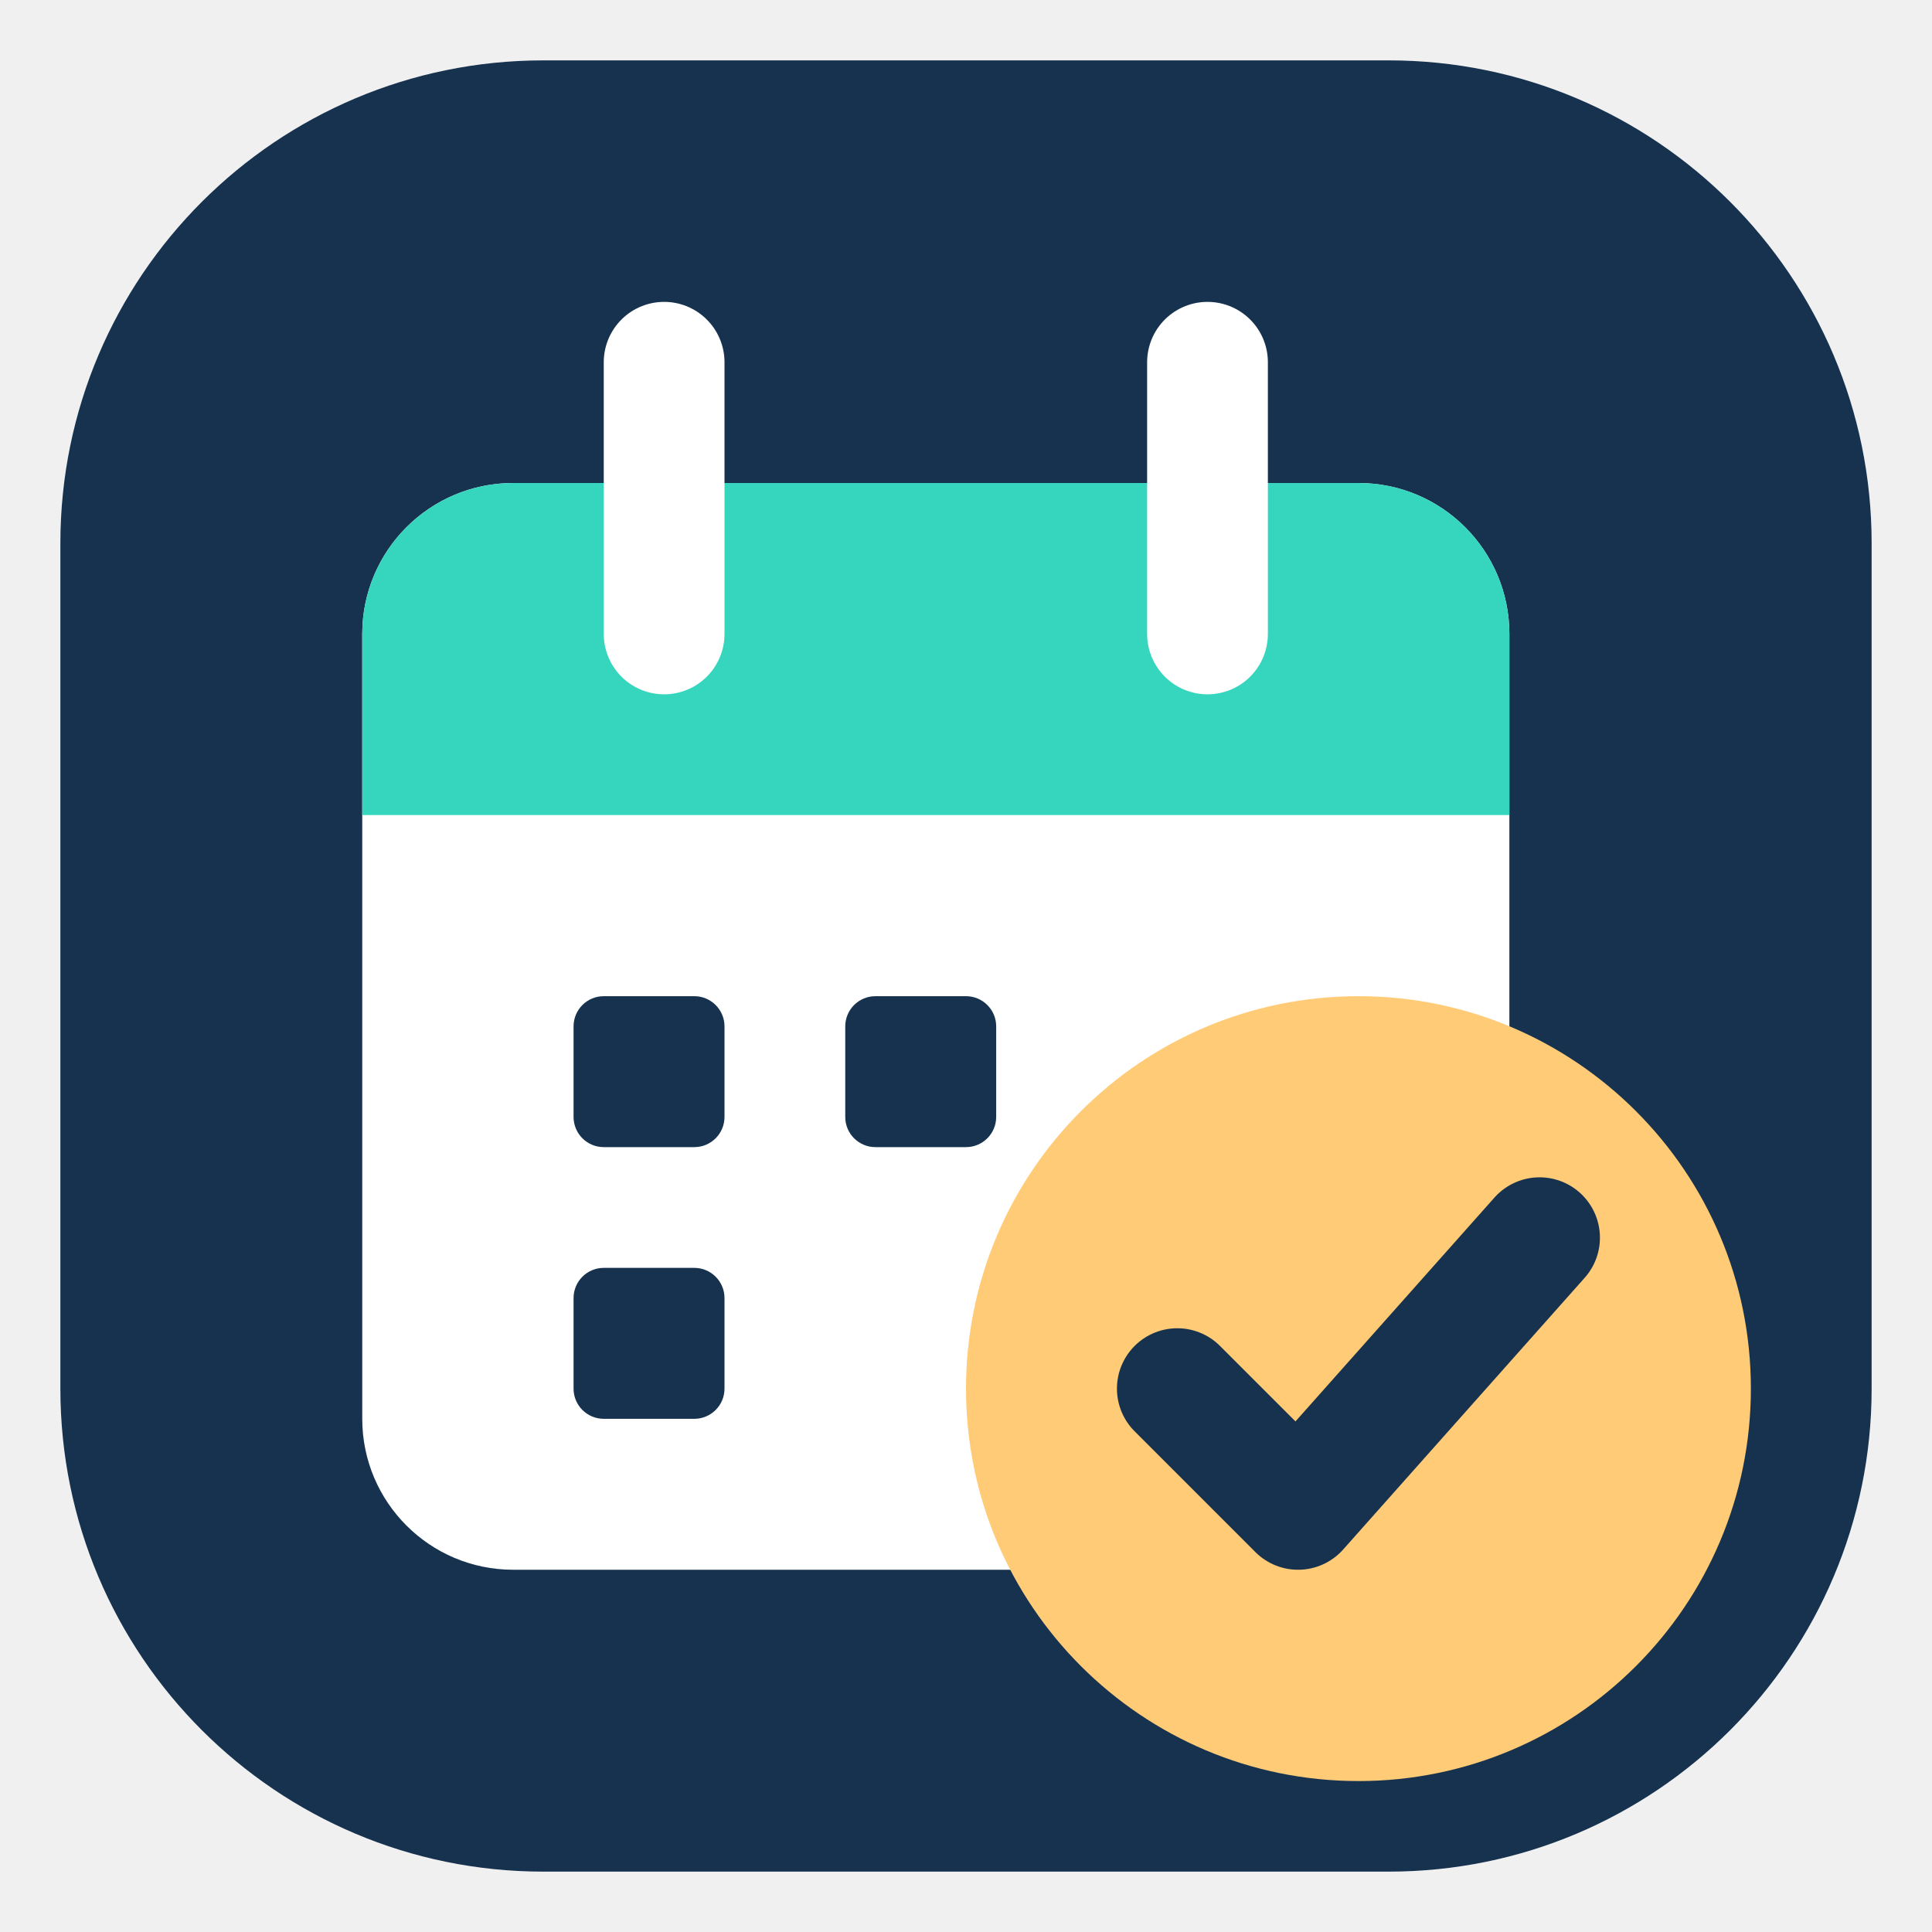
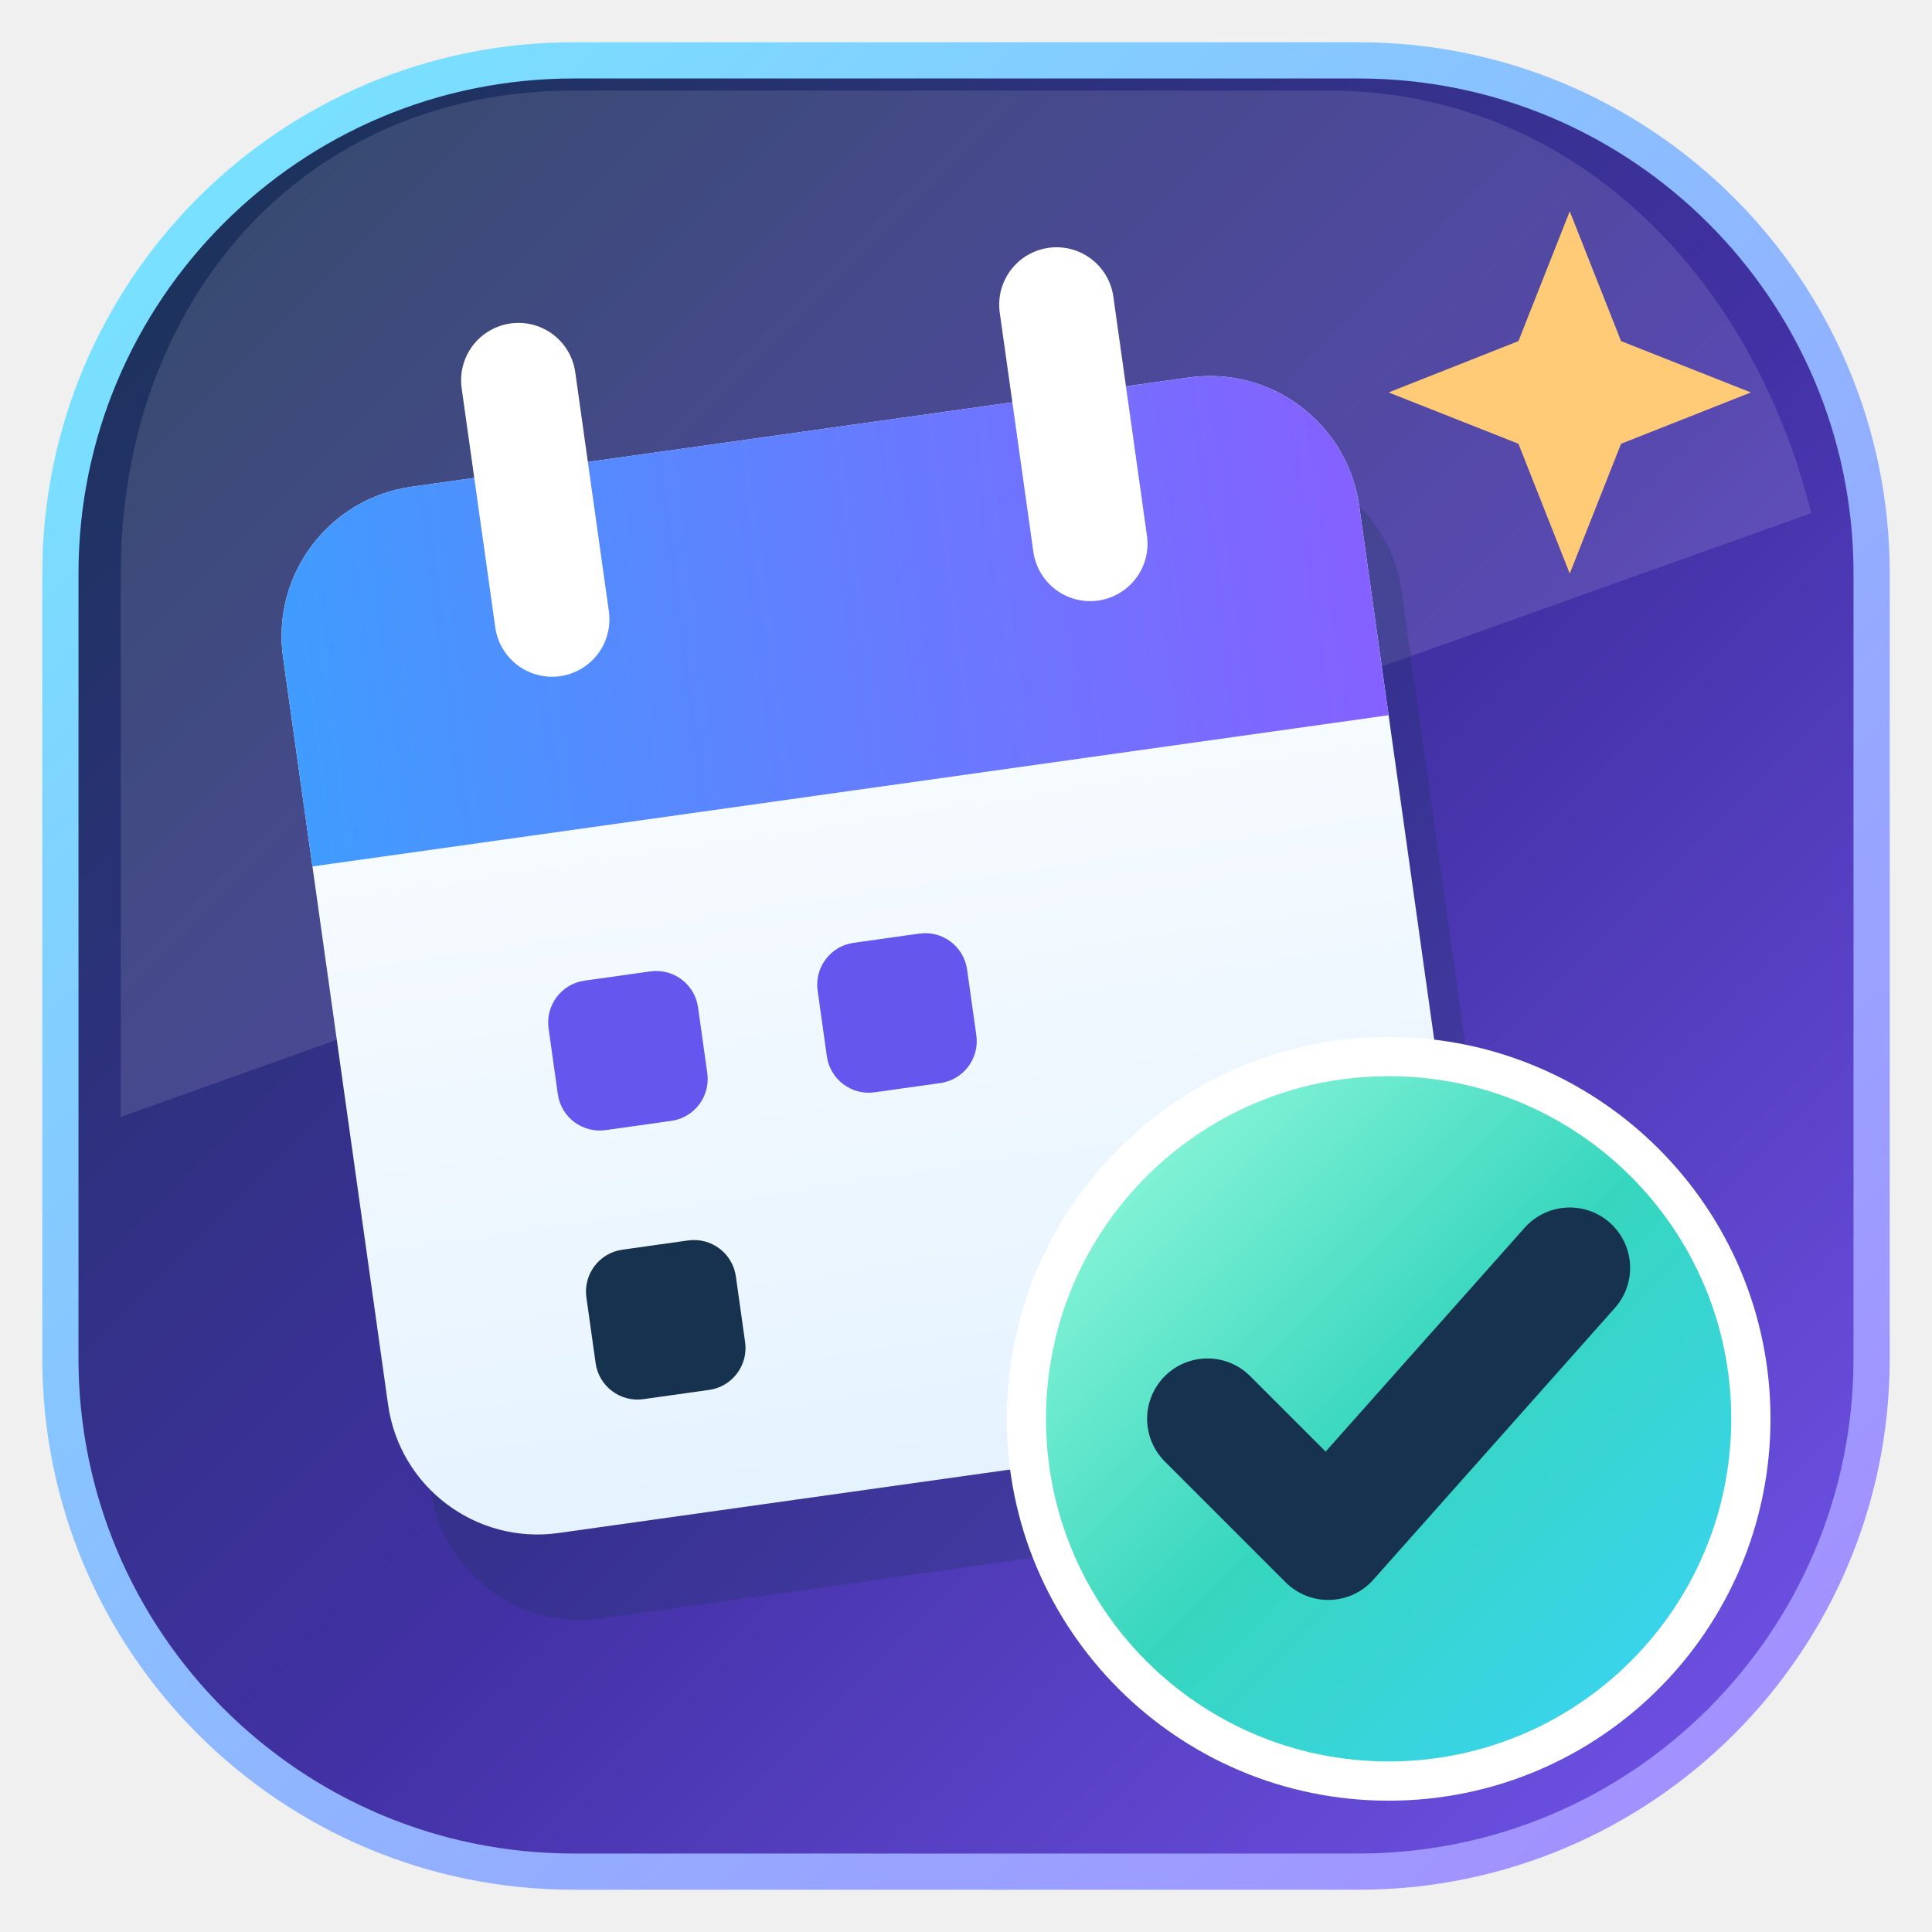
<svg xmlns="http://www.w3.org/2000/svg" width="64" height="64" viewBox="0 0 64 64">
-   <rect x="2" y="2" width="60" height="60" rx="16" fill="#16324f" />
-   <rect x="12" y="16" width="38" height="36" rx="5" fill="#ffffff" />
-   <path d="M17 16h28a5 5 0 0 1 5 5v6H12v-6a5 5 0 0 1 5-5z" fill="#36d6be" />
-   <path d="M22 12v9m18-9v9" stroke="#ffffff" stroke-width="4" stroke-linecap="round" />
-   <rect x="19" y="33" width="5" height="5" rx="1" fill="#16324f" />
-   <rect x="28" y="33" width="5" height="5" rx="1" fill="#16324f" />
-   <rect x="19" y="42" width="5" height="5" rx="1" fill="#16324f" />
-   <circle cx="45" cy="46" r="13" fill="#ffcb77" />
-   <path d="M39 46l4 4 8-9" fill="none" stroke="#16324f" stroke-width="4" stroke-linecap="round" stroke-linejoin="round" />
+   <defs>
+     <linearGradient id="icon-base" x1="0" y1="0" x2="1" y2="1">
+       <stop stop-color="#16324f" />
+       <stop offset="0.55" stop-color="#4231a5" />
+       <stop offset="1" stop-color="#7656ee" />
+     </linearGradient>
+     <linearGradient id="icon-edge" x1="0" y1="0" x2="1" y2="1">
+       <stop stop-color="#75e8ff" />
+       <stop offset="1" stop-color="#a68aff" />
+     </linearGradient>
+     <linearGradient id="icon-page" x1="0" y1="0" x2="0" y2="1">
+       <stop stop-color="#ffffff" />
+       <stop offset="1" stop-color="#e5f3ff" />
+     </linearGradient>
+     <linearGradient id="icon-header" x1="0" y1="0" x2="1" y2="0">
+       <stop stop-color="#409cff" />
+       <stop offset="1" stop-color="#8561ff" />
+     </linearGradient>
+     <linearGradient id="icon-badge" x1="0" y1="0" x2="1" y2="1">
+       <stop stop-color="#a5ffe0" />
+       <stop offset="0.5" stop-color="#36d6be" />
+       <stop offset="1" stop-color="#3bd3ff" />
+     </linearGradient>
+   </defs>
+   <rect x="2" y="2" width="60" height="60" rx="17" fill="url(#icon-base)" stroke="url(#icon-edge)" stroke-width="1.2" />
+   <path d="M19 3h25c8 0 14 6 16 14L4 37V19C4 10 10 3 19 3z" fill="#ffffff" opacity="0.12" />
+   <g transform="rotate(-8 30 32)">
+     <rect x="12" y="17" width="36" height="35" rx="5" fill="#16324f" opacity="0.24" />
+     <rect x="11" y="14" width="36" height="35" rx="5" fill="url(#icon-page)" />
+     <path d="M16 14h26a5 5 0 0 1 5 5v7H11v-7a5 5 0 0 1 5-5z" fill="url(#icon-header)" />
+     <path d="M20 11v8m18-8v8" stroke="#ffffff" stroke-width="3.8" stroke-linecap="round" />
+     <rect x="18" y="31" width="5" height="5" rx="1.4" fill="#6556ed" />
+     <rect x="27" y="31" width="5" height="5" rx="1.4" fill="#6556ed" />
+     <rect x="18" y="40" width="5" height="5" rx="1.4" fill="#16324f" />
+   </g>
+   <circle cx="46" cy="47" r="12" fill="url(#icon-badge)" stroke="#ffffff" stroke-width="1.3" />
+   <path d="M40 47l4 4 8-9" fill="none" stroke="#16324f" stroke-width="4" stroke-linecap="round" stroke-linejoin="round" />
+   <path d="M52 7l1.7 4.3L58 13l-4.3 1.7L52 19l-1.7-4.3L46 13l4.3-1.7z" fill="#ffcb77" />
</svg>
